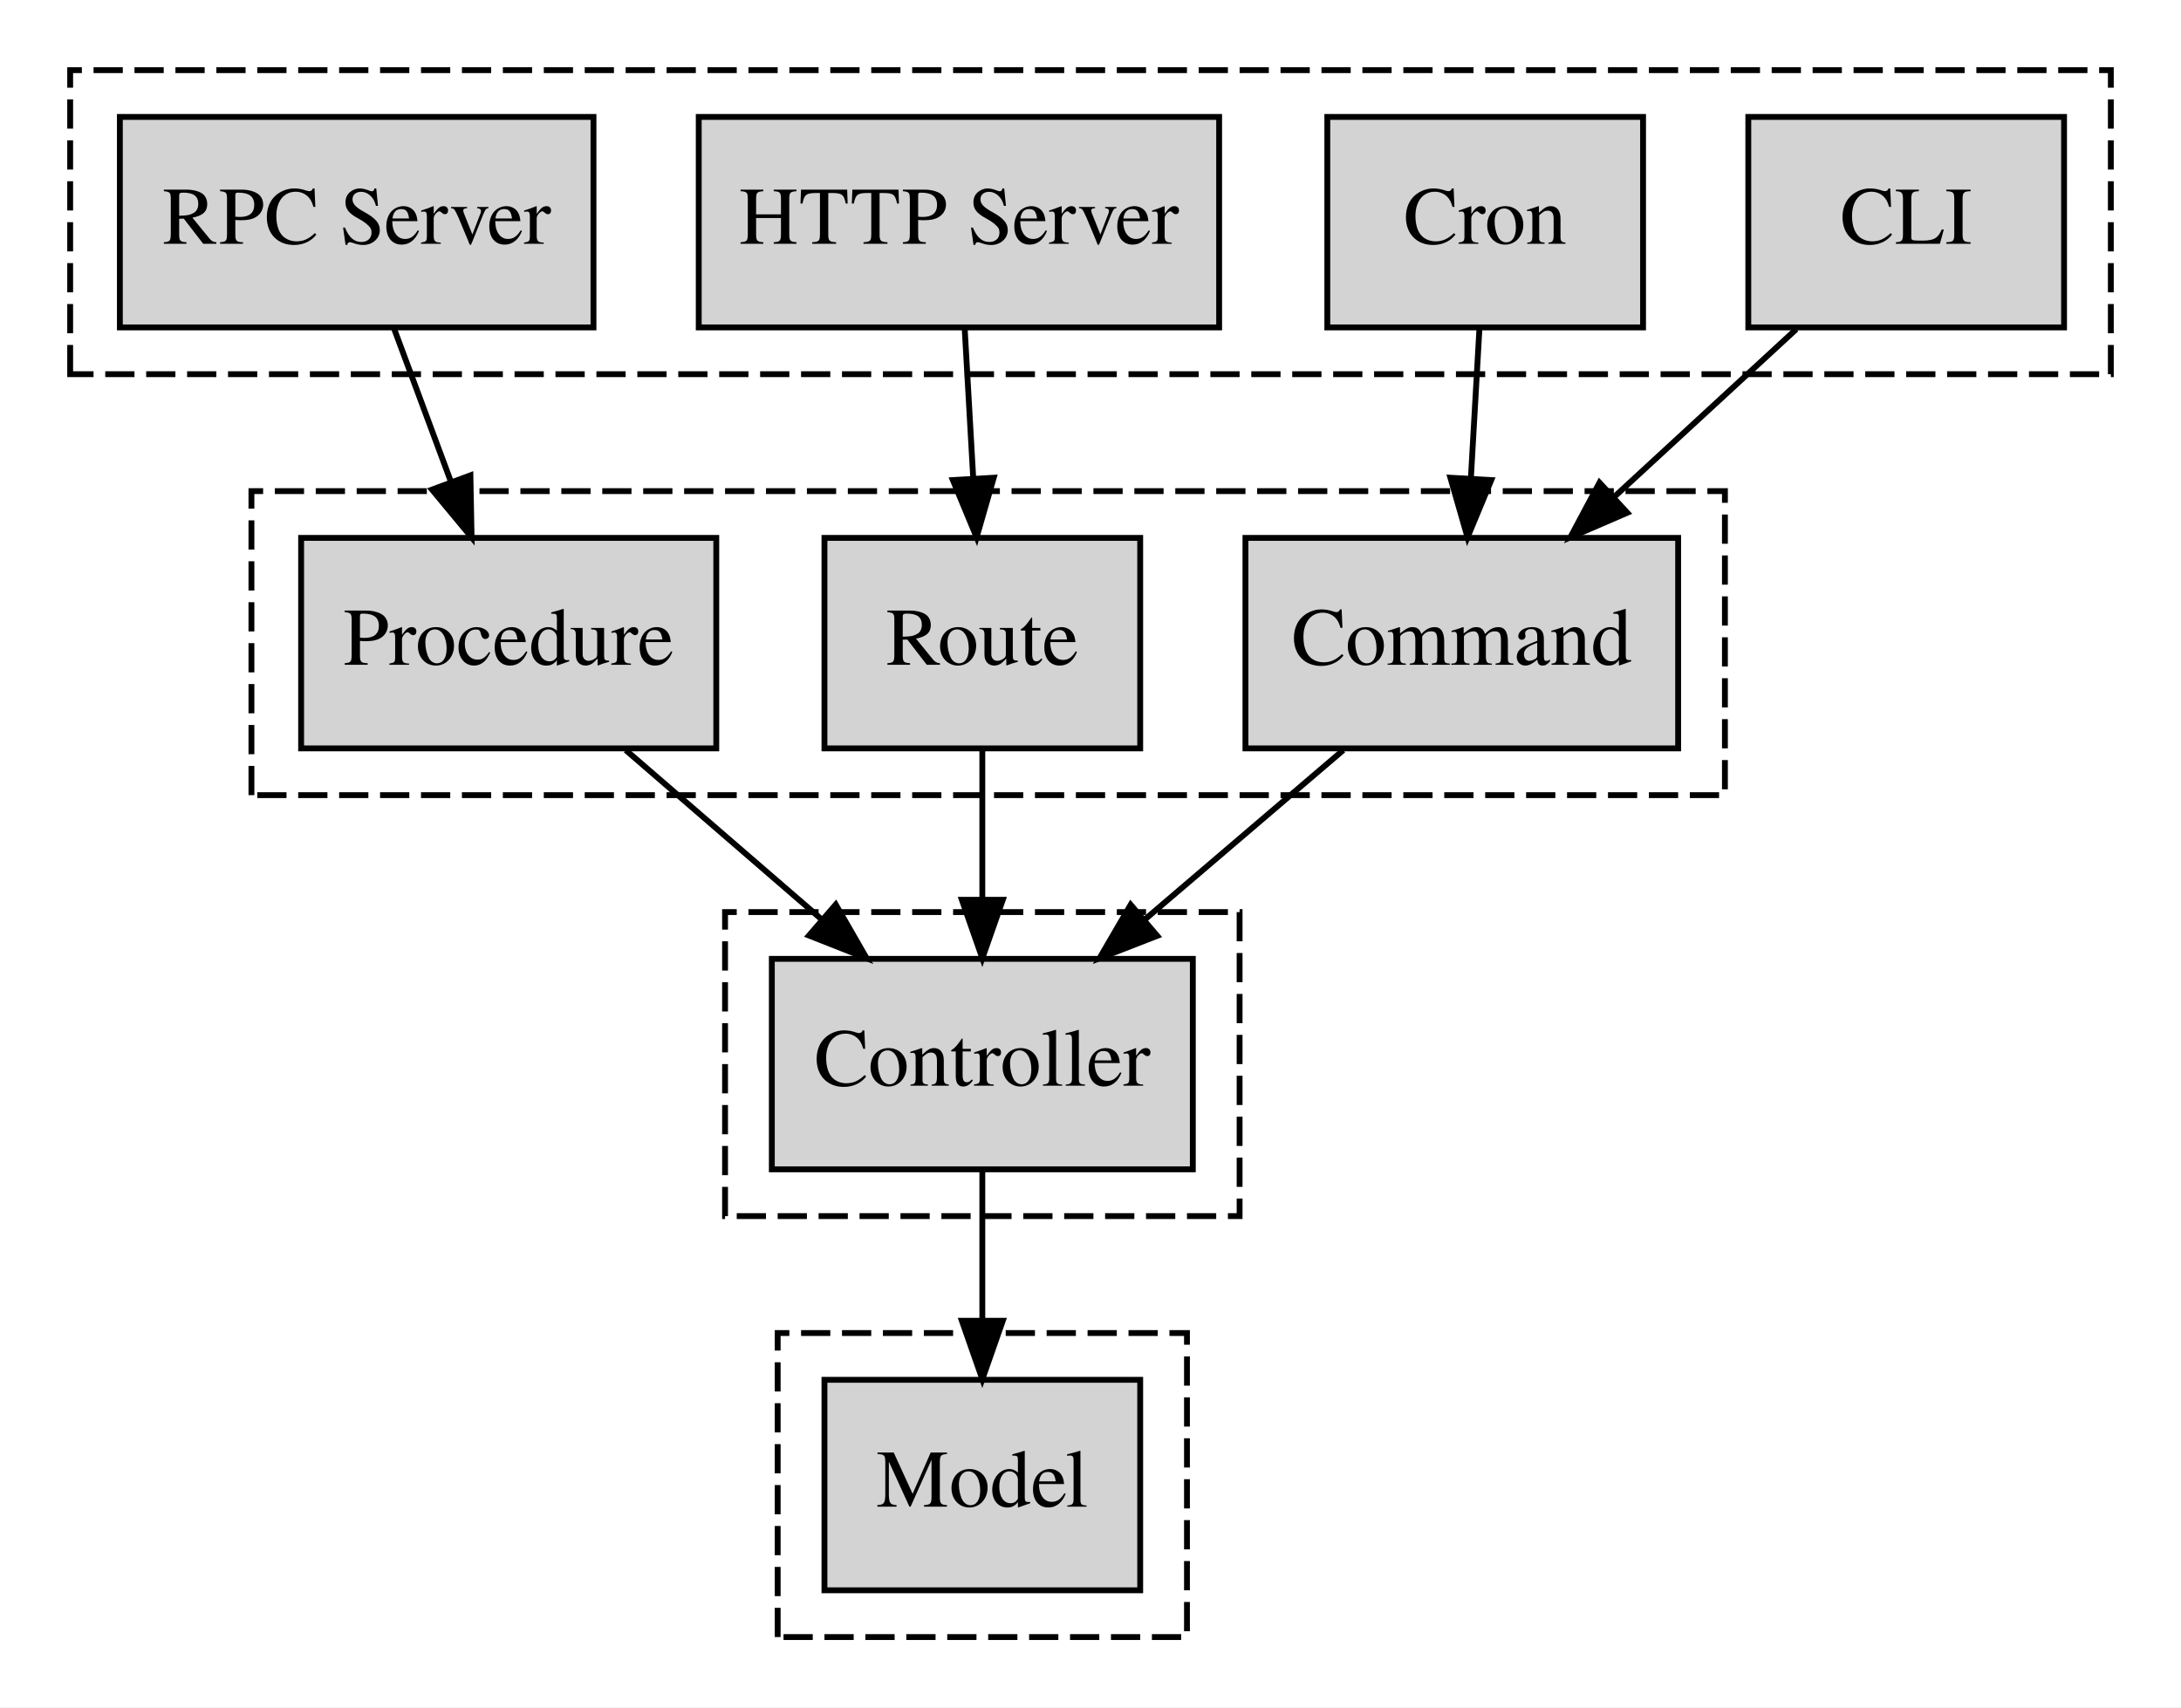
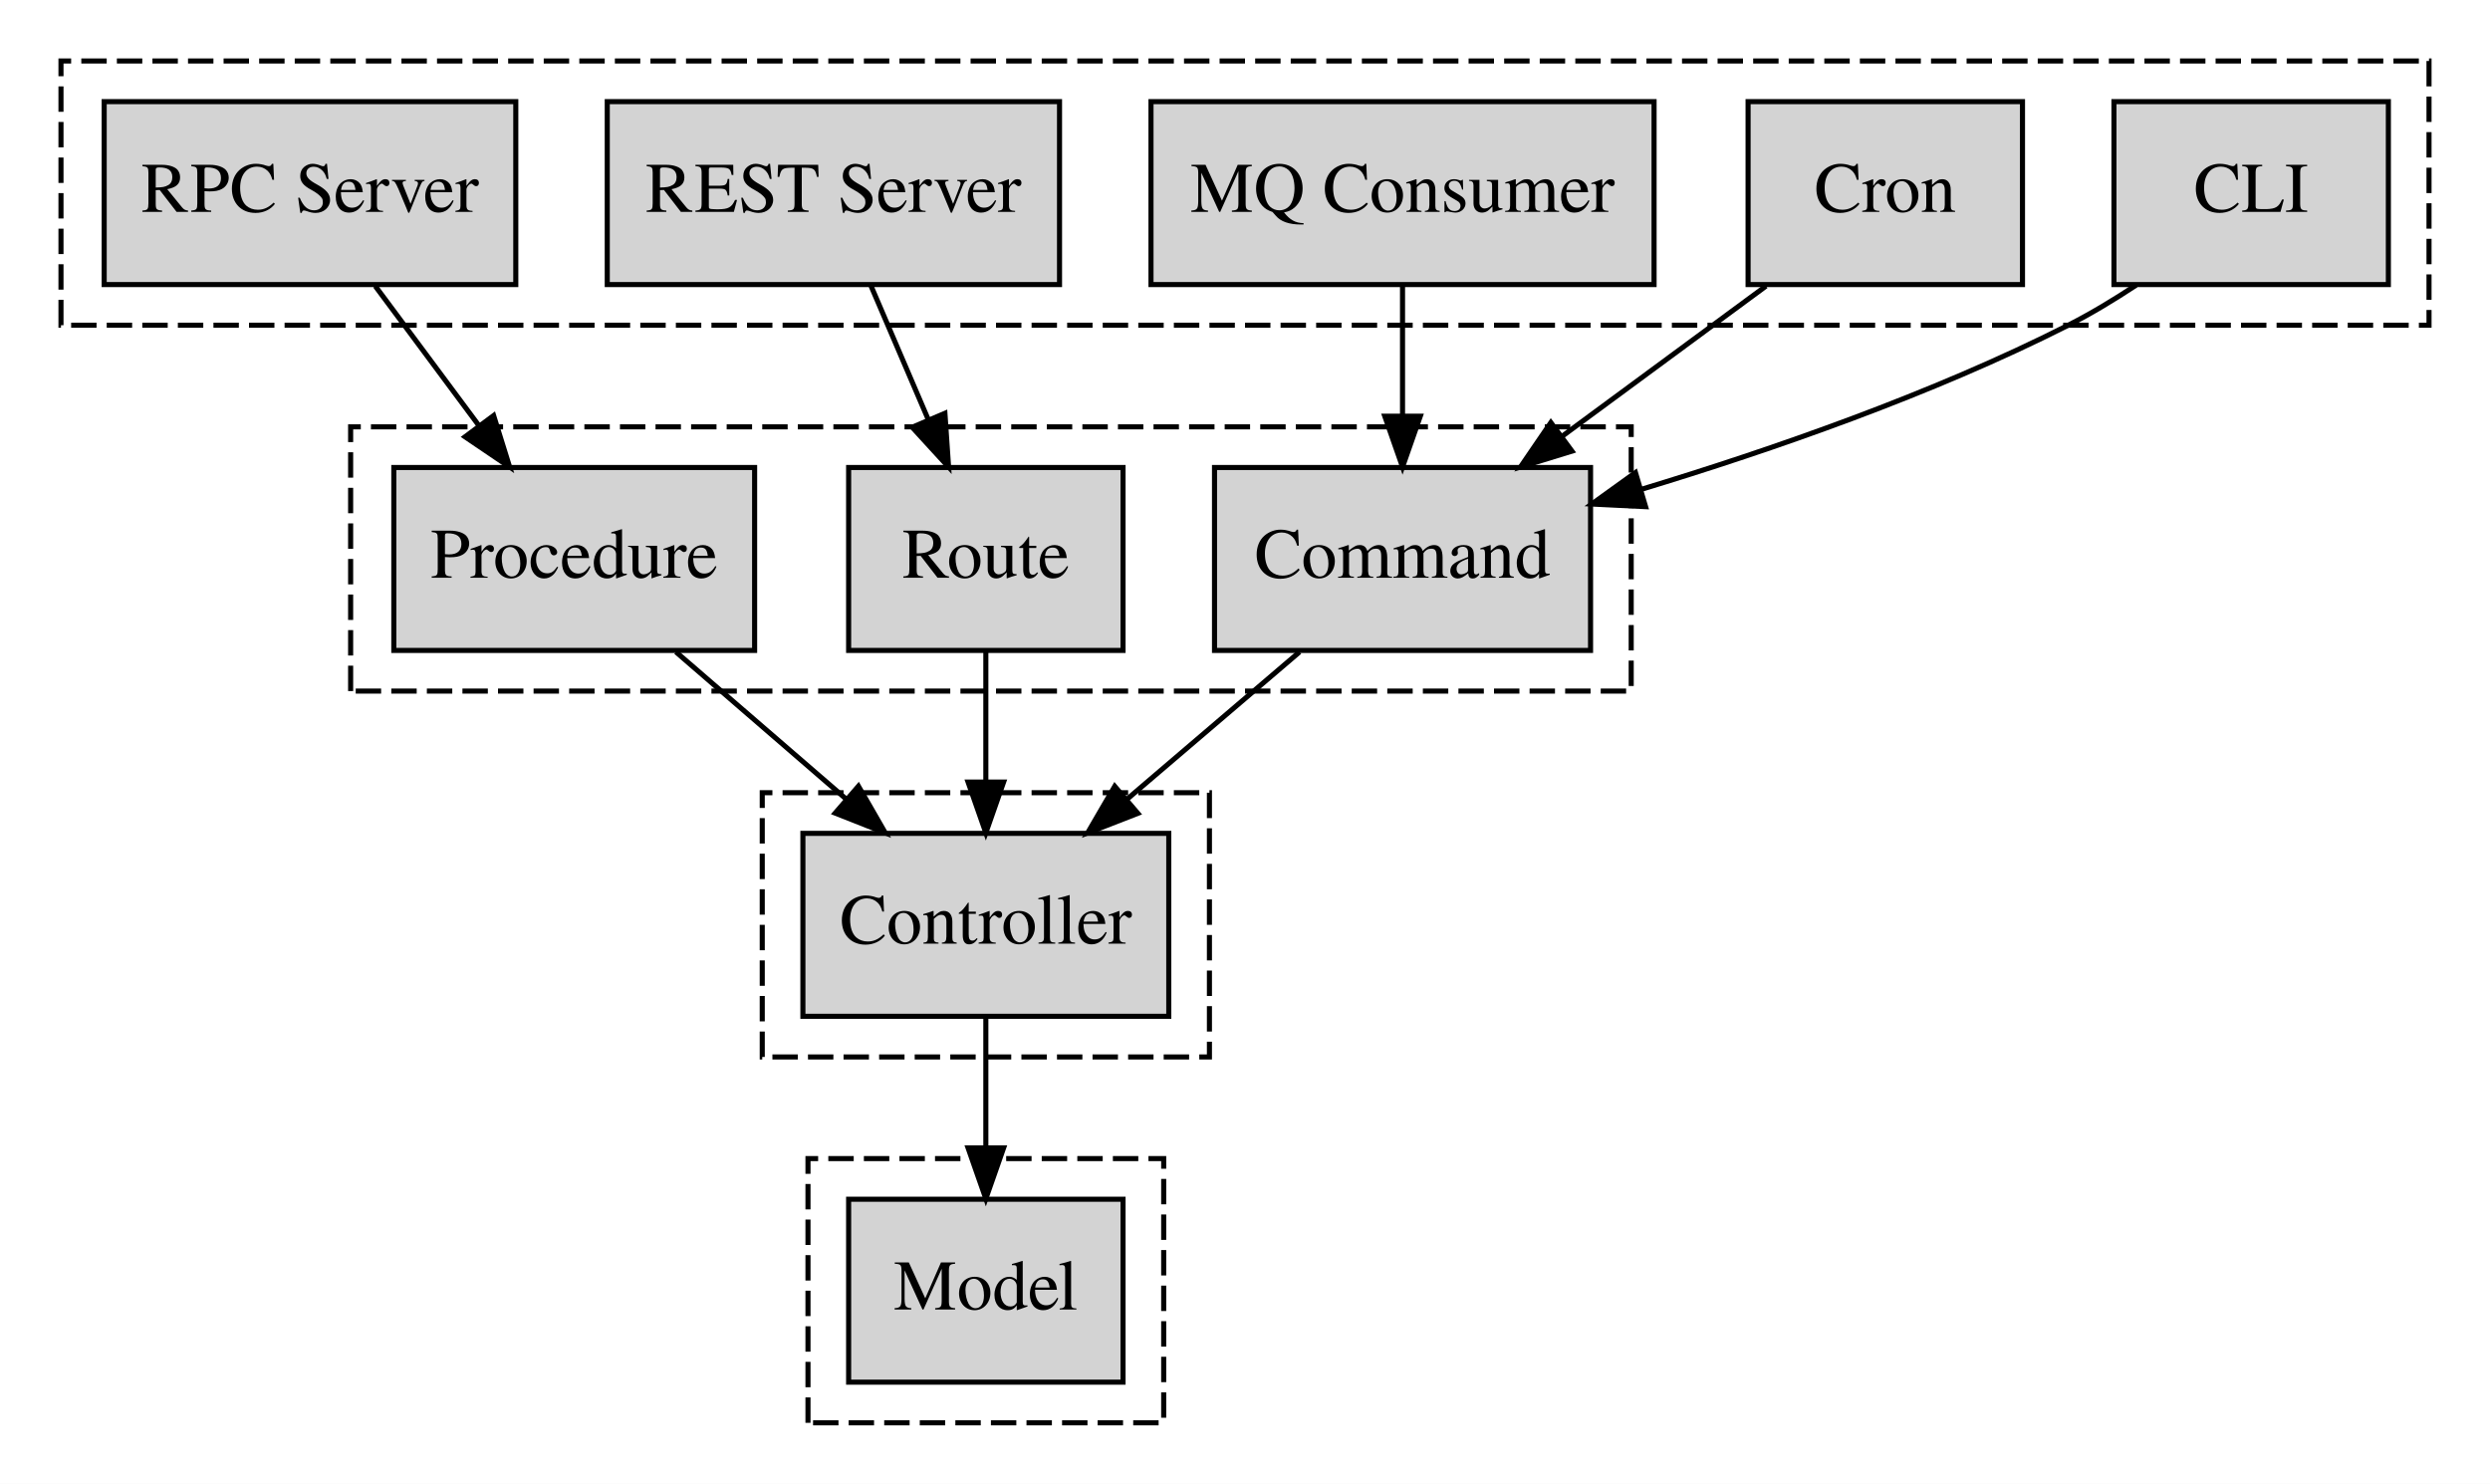
- <svg xmlns="http://www.w3.org/2000/svg" width="373pt" height="292pt" viewBox="0.00 0.00 373.00 292.00">
+ <svg xmlns="http://www.w3.org/2000/svg" width="490pt" height="292pt" viewBox="0.00 0.00 490.00 292.00">
  <g id="graph0" class="graph" transform="scale(1 1) rotate(0) translate(4 288)">
-     <polygon fill="white" stroke="transparent" points="-4,4 -4,-288 369,-288 369,4 -4,4" />
+     <polygon fill="white" stroke="transparent" points="-4,4 -4,-288 486,-288 486,4 -4,4" />
    <g id="clust1" class="cluster">
-       <polygon fill="none" stroke="black" stroke-dasharray="5,2" points="8,-224 8,-276 357,-276 357,-224 8,-224" />
+       <polygon fill="none" stroke="black" stroke-dasharray="5,2" points="8,-224 8,-276 474,-276 474,-224 8,-224" />
    </g>
    <g id="clust2" class="cluster">
-       <polygon fill="none" stroke="black" stroke-dasharray="5,2" points="39,-152 39,-204 291,-204 291,-152 39,-152" />
+       <polygon fill="none" stroke="black" stroke-dasharray="5,2" points="65,-152 65,-204 317,-204 317,-152 65,-152" />
    </g>
    <g id="clust3" class="cluster">
-       <polygon fill="none" stroke="black" stroke-dasharray="5,2" points="120,-80 120,-132 208,-132 208,-80 120,-80" />
+       <polygon fill="none" stroke="black" stroke-dasharray="5,2" points="146,-80 146,-132 234,-132 234,-80 146,-80" />
    </g>
    <g id="clust4" class="cluster">
-       <polygon fill="none" stroke="black" stroke-dasharray="5,2" points="129,-8 129,-60 199,-60 199,-8 129,-8" />
+       <polygon fill="none" stroke="black" stroke-dasharray="5,2" points="155,-8 155,-60 225,-60 225,-8 155,-8" />
    </g>
    <g id="node1" class="node">
-       <polygon fill="lightgrey" stroke="black" points="349,-268 295,-268 295,-232 349,-232 349,-268" />
-       <text text-anchor="middle" x="322" y="-246.3" font-family="Times,serif" font-size="14.00">CLI</text>
+       <polygon fill="lightgrey" stroke="black" points="466,-268 412,-268 412,-232 466,-232 466,-268" />
+       <text text-anchor="middle" x="439" y="-246.3" font-family="Times,serif" font-size="14.00">CLI</text>
    </g>
-     <g id="node5" class="node">
-       <polygon fill="lightgrey" stroke="black" points="283,-196 209,-196 209,-160 283,-160 283,-196" />
-       <text text-anchor="middle" x="246" y="-174.3" font-family="Times,serif" font-size="14.00">Command</text>
+     <g id="node6" class="node">
+       <polygon fill="lightgrey" stroke="black" points="309,-196 235,-196 235,-160 309,-160 309,-196" />
+       <text text-anchor="middle" x="272" y="-174.3" font-family="Times,serif" font-size="14.00">Command</text>
    </g>
    <g id="edge1" class="edge">
-       <path fill="none" stroke="black" d="M303.21,-231.7C293.83,-223.05 282.32,-212.45 272.09,-203.03" />
-       <polygon fill="black" stroke="black" points="274.3,-200.3 264.57,-196.1 269.55,-205.45 274.3,-200.3" />
+       <path fill="none" stroke="black" d="M416.35,-231.88C412.04,-229.03 407.48,-226.27 403,-224 376.3,-210.47 344.59,-199.46 319.06,-191.72" />
+       <polygon fill="black" stroke="black" points="319.83,-188.29 309.24,-188.81 317.84,-195 319.83,-188.29" />
    </g>
    <g id="node2" class="node">
-       <polygon fill="lightgrey" stroke="black" points="277,-268 223,-268 223,-232 277,-232 277,-268" />
-       <text text-anchor="middle" x="250" y="-246.3" font-family="Times,serif" font-size="14.00">Cron</text>
+       <polygon fill="lightgrey" stroke="black" points="394,-268 340,-268 340,-232 394,-232 394,-268" />
+       <text text-anchor="middle" x="367" y="-246.3" font-family="Times,serif" font-size="14.00">Cron</text>
    </g>
    <g id="edge2" class="edge">
-       <path fill="none" stroke="black" d="M249.01,-231.7C248.57,-223.98 248.04,-214.71 247.55,-206.11" />
-       <polygon fill="black" stroke="black" points="251.04,-205.89 246.98,-196.1 244.05,-206.29 251.04,-205.89" />
+       <path fill="none" stroke="black" d="M343.52,-231.7C331.44,-222.8 316.55,-211.82 303.48,-202.2" />
+       <polygon fill="black" stroke="black" points="305.34,-199.22 295.21,-196.1 301.19,-204.85 305.34,-199.22" />
    </g>
    <g id="node3" class="node">
      <polygon fill="lightgrey" stroke="black" points="204.5,-268 115.5,-268 115.5,-232 204.5,-232 204.5,-268" />
-       <text text-anchor="middle" x="160" y="-246.3" font-family="Times,serif" font-size="14.00">HTTP Server</text>
+       <text text-anchor="middle" x="160" y="-246.3" font-family="Times,serif" font-size="14.00">REST Server</text>
    </g>
-     <g id="node6" class="node">
-       <polygon fill="lightgrey" stroke="black" points="191,-196 137,-196 137,-160 191,-160 191,-196" />
-       <text text-anchor="middle" x="164" y="-174.3" font-family="Times,serif" font-size="14.00">Route</text>
+     <g id="node7" class="node">
+       <polygon fill="lightgrey" stroke="black" points="217,-196 163,-196 163,-160 217,-160 217,-196" />
+       <text text-anchor="middle" x="190" y="-174.3" font-family="Times,serif" font-size="14.00">Route</text>
    </g>
    <g id="edge3" class="edge">
-       <path fill="none" stroke="black" d="M160.99,-231.7C161.43,-223.98 161.96,-214.71 162.45,-206.11" />
-       <polygon fill="black" stroke="black" points="165.95,-206.29 163.02,-196.1 158.96,-205.89 165.95,-206.29" />
+       <path fill="none" stroke="black" d="M167.42,-231.7C170.79,-223.81 174.87,-214.3 178.62,-205.55" />
+       <polygon fill="black" stroke="black" points="181.95,-206.67 182.67,-196.1 175.51,-203.92 181.95,-206.67" />
    </g>
    <g id="node4" class="node">
      <polygon fill="lightgrey" stroke="black" points="97.5,-268 16.5,-268 16.5,-232 97.5,-232 97.5,-268" />
      <text text-anchor="middle" x="57" y="-246.3" font-family="Times,serif" font-size="14.00">RPC Server</text>
    </g>
-     <g id="node7" class="node">
-       <polygon fill="lightgrey" stroke="black" points="118.5,-196 47.5,-196 47.5,-160 118.5,-160 118.5,-196" />
-       <text text-anchor="middle" x="83" y="-174.3" font-family="Times,serif" font-size="14.00">Procedure</text>
+     <g id="node8" class="node">
+       <polygon fill="lightgrey" stroke="black" points="144.5,-196 73.5,-196 73.5,-160 144.5,-160 144.5,-196" />
+       <text text-anchor="middle" x="109" y="-174.3" font-family="Times,serif" font-size="14.00">Procedure</text>
    </g>
    <g id="edge4" class="edge">
-       <path fill="none" stroke="black" d="M63.43,-231.7C66.36,-223.81 69.89,-214.3 73.14,-205.55" />
-       <polygon fill="black" stroke="black" points="76.45,-206.7 76.65,-196.1 69.88,-204.26 76.45,-206.7" />
+       <path fill="none" stroke="black" d="M69.85,-231.7C76.03,-223.39 83.54,-213.28 90.32,-204.14" />
+       <polygon fill="black" stroke="black" points="93.14,-206.22 96.29,-196.1 87.52,-202.04 93.14,-206.22" />
    </g>
-     <g id="node8" class="node">
-       <polygon fill="lightgrey" stroke="black" points="200,-124 128,-124 128,-88 200,-88 200,-124" />
-       <text text-anchor="middle" x="164" y="-102.3" font-family="Times,serif" font-size="14.00">Controller</text>
+     <g id="node5" class="node">
+       <polygon fill="lightgrey" stroke="black" points="321.5,-268 222.5,-268 222.5,-232 321.5,-232 321.5,-268" />
+       <text text-anchor="middle" x="272" y="-246.3" font-family="Times,serif" font-size="14.00">MQ Consumer</text>
+     </g>
+     <g id="edge5" class="edge">
+       <path fill="none" stroke="black" d="M272,-231.7C272,-223.98 272,-214.71 272,-206.11" />
+       <polygon fill="black" stroke="black" points="275.5,-206.1 272,-196.1 268.5,-206.1 275.5,-206.1" />
+     </g>
+     <g id="node9" class="node">
+       <polygon fill="lightgrey" stroke="black" points="226,-124 154,-124 154,-88 226,-88 226,-124" />
+       <text text-anchor="middle" x="190" y="-102.3" font-family="Times,serif" font-size="14.00">Controller</text>
+     </g>
+     <g id="edge8" class="edge">
+       <path fill="none" stroke="black" d="M251.73,-159.7C241.5,-150.97 228.94,-140.24 217.82,-130.75" />
+       <polygon fill="black" stroke="black" points="219.91,-127.94 210.04,-124.1 215.37,-133.26 219.91,-127.94" />
    </g>
    <g id="edge7" class="edge">
-       <path fill="none" stroke="black" d="M225.73,-159.7C215.5,-150.97 202.94,-140.24 191.82,-130.75" />
-       <polygon fill="black" stroke="black" points="193.91,-127.94 184.04,-124.1 189.37,-133.26 193.91,-127.94" />
+       <path fill="none" stroke="black" d="M190,-159.7C190,-151.98 190,-142.71 190,-134.11" />
+       <polygon fill="black" stroke="black" points="193.5,-134.1 190,-124.1 186.5,-134.1 193.5,-134.1" />
    </g>
    <g id="edge6" class="edge">
-       <path fill="none" stroke="black" d="M164,-159.7C164,-151.98 164,-142.71 164,-134.11" />
-       <polygon fill="black" stroke="black" points="167.5,-134.1 164,-124.1 160.5,-134.1 167.5,-134.1" />
+       <path fill="none" stroke="black" d="M129.02,-159.7C139.13,-150.97 151.54,-140.24 162.52,-130.75" />
+       <polygon fill="black" stroke="black" points="164.93,-133.29 170.21,-124.1 160.35,-127.99 164.93,-133.29" />
    </g>
-     <g id="edge5" class="edge">
-       <path fill="none" stroke="black" d="M103.02,-159.7C113.13,-150.97 125.54,-140.24 136.52,-130.75" />
-       <polygon fill="black" stroke="black" points="138.93,-133.29 144.21,-124.1 134.35,-127.99 138.93,-133.29" />
+     <g id="node10" class="node">
+       <polygon fill="lightgrey" stroke="black" points="217,-52 163,-52 163,-16 217,-16 217,-52" />
+       <text text-anchor="middle" x="190" y="-30.3" font-family="Times,serif" font-size="14.00">Model</text>
    </g>
-     <g id="node9" class="node">
-       <polygon fill="lightgrey" stroke="black" points="191,-52 137,-52 137,-16 191,-16 191,-52" />
-       <text text-anchor="middle" x="164" y="-30.3" font-family="Times,serif" font-size="14.00">Model</text>
-     </g>
-     <g id="edge8" class="edge">
-       <path fill="none" stroke="black" d="M164,-87.7C164,-79.98 164,-70.71 164,-62.11" />
-       <polygon fill="black" stroke="black" points="167.5,-62.1 164,-52.1 160.5,-62.1 167.5,-62.1" />
+     <g id="edge9" class="edge">
+       <path fill="none" stroke="black" d="M190,-87.7C190,-79.98 190,-70.71 190,-62.11" />
+       <polygon fill="black" stroke="black" points="193.5,-62.1 190,-52.1 186.5,-62.1 193.5,-62.1" />
    </g>
  </g>
</svg>
